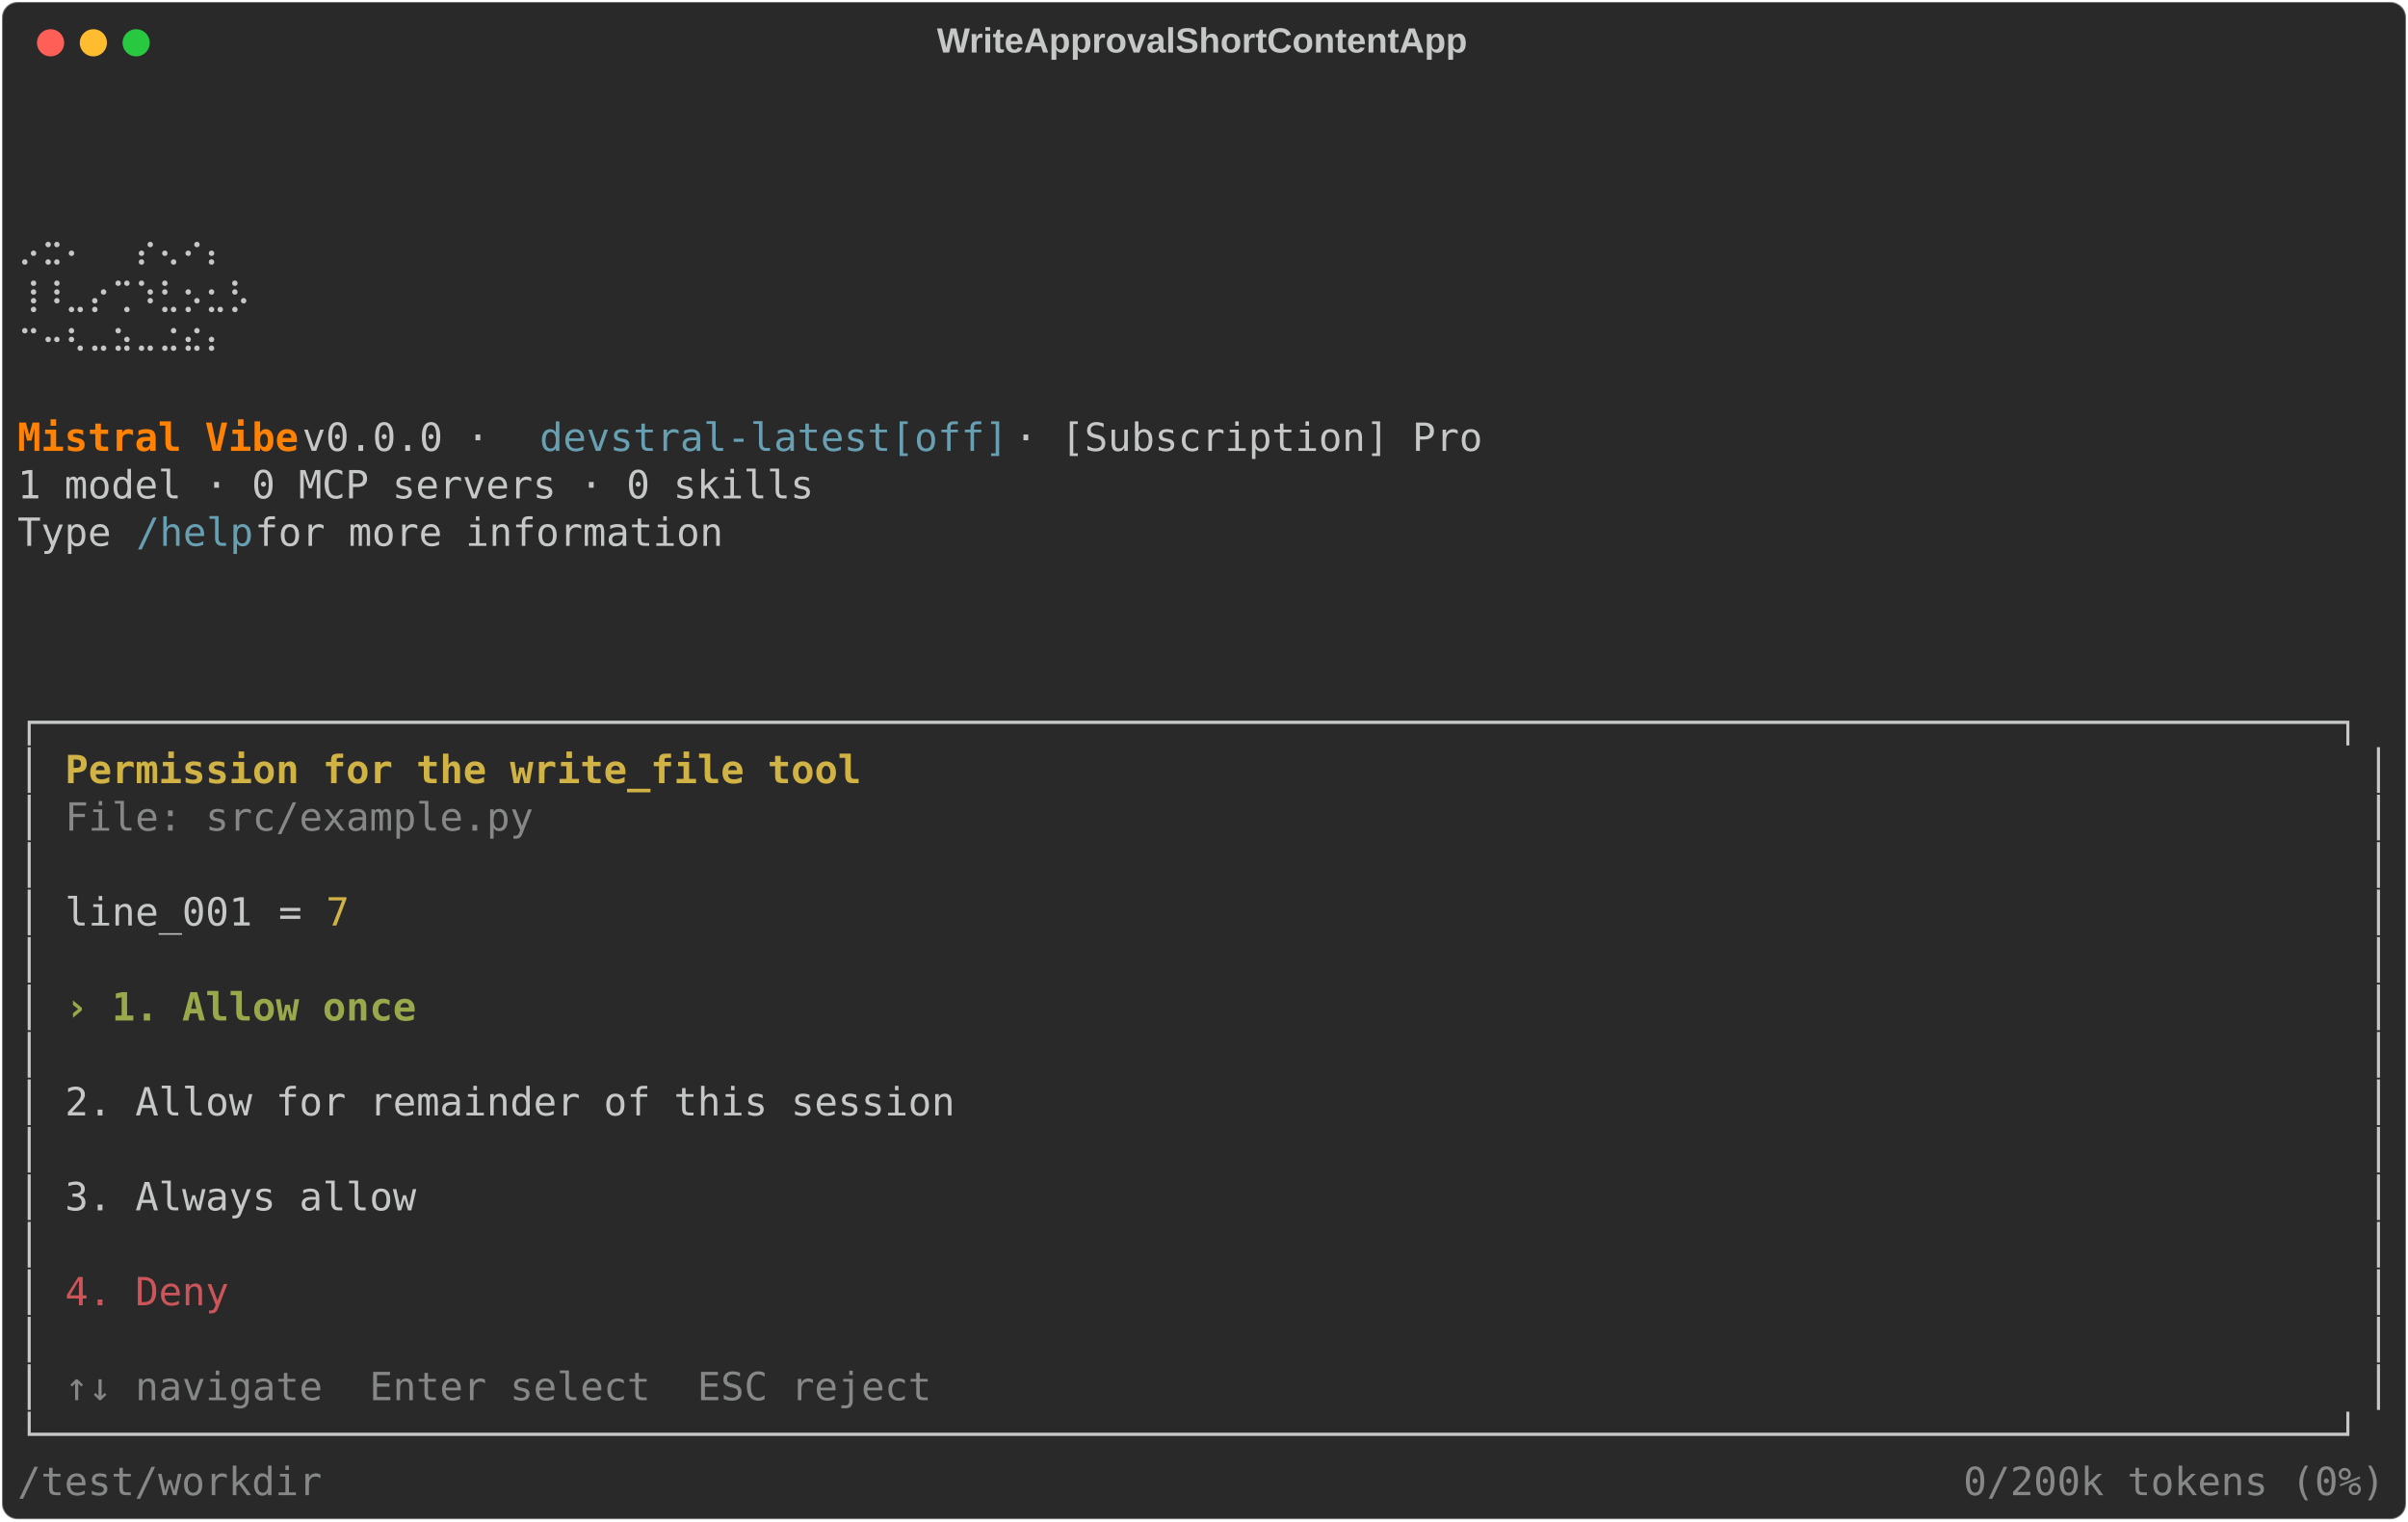
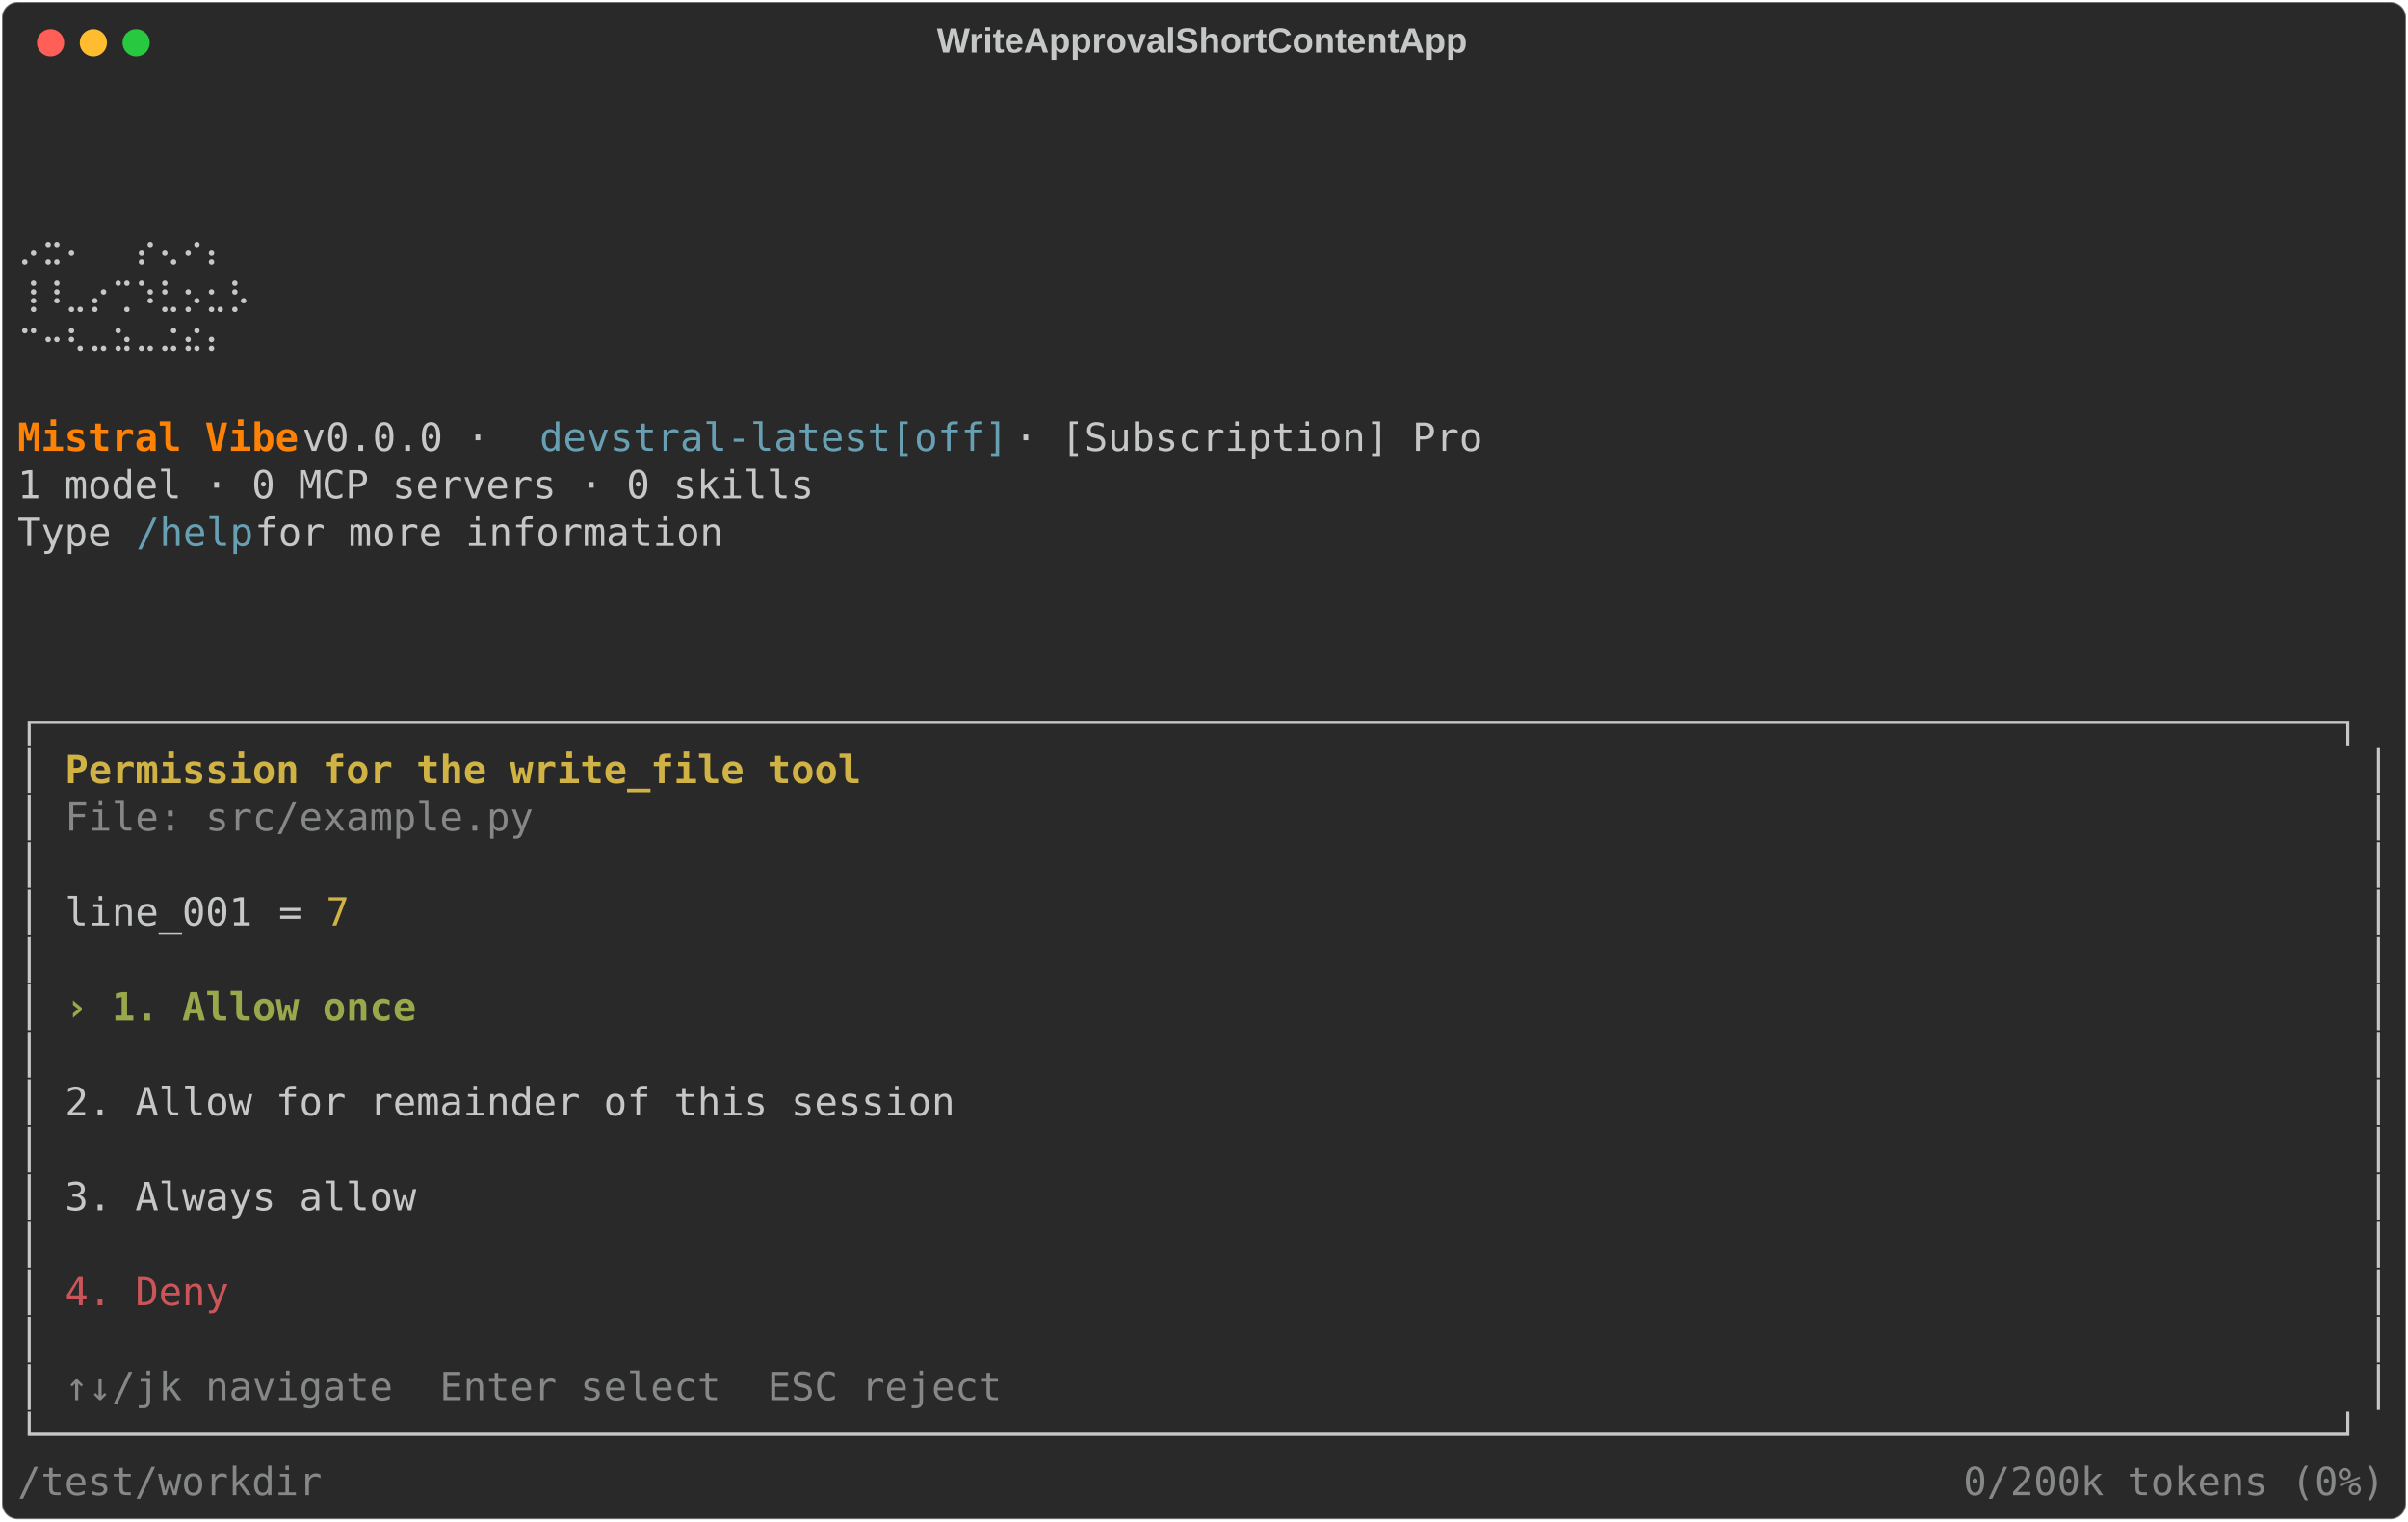
<svg xmlns="http://www.w3.org/2000/svg" class="rich-terminal" viewBox="0 0 1238 782.0">
  <style>

    @font-face {
        font-family: "Fira Code";
        src: local("FiraCode-Regular"),
                url("https://cdnjs.cloudflare.com/ajax/libs/firacode/6.2.0/woff2/FiraCode-Regular.woff2") format("woff2"),
                url("https://cdnjs.cloudflare.com/ajax/libs/firacode/6.2.0/woff/FiraCode-Regular.woff") format("woff");
        font-style: normal;
        font-weight: 400;
    }
    @font-face {
        font-family: "Fira Code";
        src: local("FiraCode-Bold"),
                url("https://cdnjs.cloudflare.com/ajax/libs/firacode/6.2.0/woff2/FiraCode-Bold.woff2") format("woff2"),
                url("https://cdnjs.cloudflare.com/ajax/libs/firacode/6.2.0/woff/FiraCode-Bold.woff") format("woff");
        font-style: bold;
        font-weight: 700;
    }

    .terminal-matrix {
        font-family: Fira Code, monospace;
        font-size: 20px;
        line-height: 24.4px;
        font-variant-east-asian: full-width;
    }

    .terminal-title {
        font-size: 18px;
        font-weight: bold;
        font-family: arial;
    }

    .terminal-r1 { fill: #c5c8c6 }
.terminal-r2 { fill: #ff8205;font-weight: bold }
.terminal-r3 { fill: #68a0b3 }
.terminal-r4 { fill: #d0b344;font-weight: bold }
.terminal-r5 { fill: #868887 }
.terminal-r6 { fill: #d0b344 }
.terminal-r7 { fill: #98a84b;font-weight: bold }
.terminal-r8 { fill: #cc555a }
    </style>
  <defs>
    <clipPath id="terminal-clip-terminal">
      <rect x="0" y="0" width="1219.0" height="731.0" />
    </clipPath>
    <clipPath id="terminal-line-0">
      <rect x="0" y="1.5" width="1220" height="24.65" />
    </clipPath>
    <clipPath id="terminal-line-1">
      <rect x="0" y="25.9" width="1220" height="24.65" />
    </clipPath>
    <clipPath id="terminal-line-2">
      <rect x="0" y="50.3" width="1220" height="24.65" />
    </clipPath>
    <clipPath id="terminal-line-3">
      <rect x="0" y="74.7" width="1220" height="24.65" />
    </clipPath>
    <clipPath id="terminal-line-4">
      <rect x="0" y="99.1" width="1220" height="24.65" />
    </clipPath>
    <clipPath id="terminal-line-5">
      <rect x="0" y="123.5" width="1220" height="24.65" />
    </clipPath>
    <clipPath id="terminal-line-6">
      <rect x="0" y="147.9" width="1220" height="24.65" />
    </clipPath>
    <clipPath id="terminal-line-7">
      <rect x="0" y="172.3" width="1220" height="24.65" />
    </clipPath>
    <clipPath id="terminal-line-8">
      <rect x="0" y="196.7" width="1220" height="24.65" />
    </clipPath>
    <clipPath id="terminal-line-9">
      <rect x="0" y="221.1" width="1220" height="24.65" />
    </clipPath>
    <clipPath id="terminal-line-10">
      <rect x="0" y="245.5" width="1220" height="24.65" />
    </clipPath>
    <clipPath id="terminal-line-11">
      <rect x="0" y="269.9" width="1220" height="24.65" />
    </clipPath>
    <clipPath id="terminal-line-12">
      <rect x="0" y="294.3" width="1220" height="24.65" />
    </clipPath>
    <clipPath id="terminal-line-13">
      <rect x="0" y="318.7" width="1220" height="24.65" />
    </clipPath>
    <clipPath id="terminal-line-14">
      <rect x="0" y="343.1" width="1220" height="24.65" />
    </clipPath>
    <clipPath id="terminal-line-15">
      <rect x="0" y="367.5" width="1220" height="24.65" />
    </clipPath>
    <clipPath id="terminal-line-16">
      <rect x="0" y="391.9" width="1220" height="24.65" />
    </clipPath>
    <clipPath id="terminal-line-17">
      <rect x="0" y="416.3" width="1220" height="24.65" />
    </clipPath>
    <clipPath id="terminal-line-18">
      <rect x="0" y="440.7" width="1220" height="24.65" />
    </clipPath>
    <clipPath id="terminal-line-19">
      <rect x="0" y="465.1" width="1220" height="24.65" />
    </clipPath>
    <clipPath id="terminal-line-20">
      <rect x="0" y="489.5" width="1220" height="24.65" />
    </clipPath>
    <clipPath id="terminal-line-21">
      <rect x="0" y="513.9" width="1220" height="24.65" />
    </clipPath>
    <clipPath id="terminal-line-22">
      <rect x="0" y="538.3" width="1220" height="24.65" />
    </clipPath>
    <clipPath id="terminal-line-23">
      <rect x="0" y="562.7" width="1220" height="24.65" />
    </clipPath>
    <clipPath id="terminal-line-24">
      <rect x="0" y="587.1" width="1220" height="24.65" />
    </clipPath>
    <clipPath id="terminal-line-25">
      <rect x="0" y="611.5" width="1220" height="24.65" />
    </clipPath>
    <clipPath id="terminal-line-26">
      <rect x="0" y="635.9" width="1220" height="24.65" />
    </clipPath>
    <clipPath id="terminal-line-27">
      <rect x="0" y="660.3" width="1220" height="24.65" />
    </clipPath>
    <clipPath id="terminal-line-28">
      <rect x="0" y="684.7" width="1220" height="24.65" />
    </clipPath>
  </defs>
  <rect fill="#292929" stroke="rgba(255,255,255,0.35)" stroke-width="1" x="1" y="1" width="1236" height="780" rx="8" />
  <text class="terminal-title" fill="#c5c8c6" text-anchor="middle" x="618" y="27">WriteApprovalShortContentApp</text>
  <g transform="translate(26,22)">
    <circle cx="0" cy="0" r="7" fill="#ff5f57" />
    <circle cx="22" cy="0" r="7" fill="#febc2e" />
    <circle cx="44" cy="0" r="7" fill="#28c840" />
  </g>
  <g transform="translate(9, 41)" clip-path="url(#terminal-clip-terminal)">
    <g class="terminal-matrix">
      <text class="terminal-r1" x="1220" y="20" textLength="12.2" clip-path="url(#terminal-line-0)">
</text>
      <text class="terminal-r1" x="1220" y="44.4" textLength="12.2" clip-path="url(#terminal-line-1)">
</text>
      <text class="terminal-r1" x="1220" y="68.8" textLength="12.2" clip-path="url(#terminal-line-2)">
</text>
      <text class="terminal-r1" x="0" y="93.2" textLength="134.2" clip-path="url(#terminal-line-3)">  ⡠⣒⠄  ⡔⢄⠔⡄</text>
      <text class="terminal-r1" x="1220" y="93.2" textLength="12.2" clip-path="url(#terminal-line-3)">
</text>
      <text class="terminal-r1" x="0" y="117.6" textLength="134.2" clip-path="url(#terminal-line-4)"> ⢸⠸⣀⡔⢉⠱⣃⡢⣂⡣</text>
      <text class="terminal-r1" x="1220" y="117.6" textLength="12.2" clip-path="url(#terminal-line-4)">
</text>
      <text class="terminal-r1" x="0" y="142" textLength="134.2" clip-path="url(#terminal-line-5)">  ⠉⠒⠣⠤⠵⠤⠬⠮⠆</text>
      <text class="terminal-r1" x="1220" y="142" textLength="12.2" clip-path="url(#terminal-line-5)">
</text>
      <text class="terminal-r1" x="1220" y="166.4" textLength="12.2" clip-path="url(#terminal-line-6)">
</text>
      <text class="terminal-r2" x="0" y="190.8" textLength="146.4" clip-path="url(#terminal-line-7)">Mistral Vibe</text>
      <text class="terminal-r1" x="146.4" y="190.8" textLength="122" clip-path="url(#terminal-line-7)"> v0.0.0 · </text>
      <text class="terminal-r3" x="268.4" y="190.8" textLength="244" clip-path="url(#terminal-line-7)">devstral-latest[off]</text>
      <text class="terminal-r1" x="512.4" y="190.8" textLength="256.2" clip-path="url(#terminal-line-7)"> · [Subscription] Pro</text>
      <text class="terminal-r1" x="1220" y="190.8" textLength="12.2" clip-path="url(#terminal-line-7)">
</text>
      <text class="terminal-r1" x="0" y="215.2" textLength="414.8" clip-path="url(#terminal-line-8)">1 model · 0 MCP servers · 0 skills</text>
      <text class="terminal-r1" x="1220" y="215.2" textLength="12.2" clip-path="url(#terminal-line-8)">
</text>
      <text class="terminal-r1" x="0" y="239.6" textLength="61" clip-path="url(#terminal-line-9)">Type </text>
      <text class="terminal-r3" x="61" y="239.6" textLength="61" clip-path="url(#terminal-line-9)">/help</text>
      <text class="terminal-r1" x="122" y="239.6" textLength="256.2" clip-path="url(#terminal-line-9)"> for more information</text>
      <text class="terminal-r1" x="1220" y="239.6" textLength="12.2" clip-path="url(#terminal-line-9)">
</text>
      <text class="terminal-r1" x="1220" y="264" textLength="12.2" clip-path="url(#terminal-line-10)">
</text>
      <text class="terminal-r1" x="1220" y="288.4" textLength="12.2" clip-path="url(#terminal-line-11)">
</text>
      <text class="terminal-r1" x="1220" y="312.8" textLength="12.2" clip-path="url(#terminal-line-12)">
</text>
      <text class="terminal-r1" x="0" y="337.2" textLength="1220" clip-path="url(#terminal-line-13)">┌──────────────────────────────────────────────────────────────────────────────────────────────────┐</text>
      <text class="terminal-r1" x="1220" y="337.2" textLength="12.2" clip-path="url(#terminal-line-13)">
</text>
      <text class="terminal-r1" x="0" y="361.6" textLength="12.2" clip-path="url(#terminal-line-14)">│</text>
      <text class="terminal-r4" x="24.4" y="361.6" textLength="414.8" clip-path="url(#terminal-line-14)">Permission for the write_file tool</text>
      <text class="terminal-r1" x="1207.8" y="361.6" textLength="12.2" clip-path="url(#terminal-line-14)">│</text>
      <text class="terminal-r1" x="1220" y="361.6" textLength="12.2" clip-path="url(#terminal-line-14)">
</text>
      <text class="terminal-r1" x="0" y="386" textLength="12.2" clip-path="url(#terminal-line-15)">│</text>
      <text class="terminal-r5" x="24.4" y="386" textLength="244" clip-path="url(#terminal-line-15)">File: src/example.py</text>
      <text class="terminal-r1" x="1207.8" y="386" textLength="12.2" clip-path="url(#terminal-line-15)">│</text>
      <text class="terminal-r1" x="1220" y="386" textLength="12.2" clip-path="url(#terminal-line-15)">
</text>
      <text class="terminal-r1" x="0" y="410.4" textLength="12.2" clip-path="url(#terminal-line-16)">│</text>
      <text class="terminal-r1" x="1207.8" y="410.4" textLength="12.2" clip-path="url(#terminal-line-16)">│</text>
      <text class="terminal-r1" x="1220" y="410.4" textLength="12.2" clip-path="url(#terminal-line-16)">
</text>
      <text class="terminal-r1" x="0" y="434.8" textLength="12.2" clip-path="url(#terminal-line-17)">│</text>
      <text class="terminal-r1" x="24.4" y="434.8" textLength="97.6" clip-path="url(#terminal-line-17)">line_001</text>
      <text class="terminal-r1" x="134.2" y="434.8" textLength="12.2" clip-path="url(#terminal-line-17)">=</text>
      <text class="terminal-r6" x="158.6" y="434.8" textLength="12.2" clip-path="url(#terminal-line-17)">7</text>
      <text class="terminal-r1" x="1207.8" y="434.8" textLength="12.2" clip-path="url(#terminal-line-17)">│</text>
      <text class="terminal-r1" x="1220" y="434.8" textLength="12.2" clip-path="url(#terminal-line-17)">
</text>
      <text class="terminal-r1" x="0" y="459.2" textLength="12.2" clip-path="url(#terminal-line-18)">│</text>
      <text class="terminal-r1" x="1207.8" y="459.2" textLength="12.2" clip-path="url(#terminal-line-18)">│</text>
      <text class="terminal-r1" x="1220" y="459.2" textLength="12.2" clip-path="url(#terminal-line-18)">
</text>
      <text class="terminal-r1" x="0" y="483.6" textLength="12.2" clip-path="url(#terminal-line-19)">│</text>
      <text class="terminal-r7" x="24.4" y="483.6" textLength="183" clip-path="url(#terminal-line-19)">› 1. Allow once</text>
      <text class="terminal-r1" x="1207.8" y="483.6" textLength="12.2" clip-path="url(#terminal-line-19)">│</text>
      <text class="terminal-r1" x="1220" y="483.6" textLength="12.2" clip-path="url(#terminal-line-19)">
</text>
      <text class="terminal-r1" x="0" y="508" textLength="12.2" clip-path="url(#terminal-line-20)">│</text>
      <text class="terminal-r1" x="1207.8" y="508" textLength="12.2" clip-path="url(#terminal-line-20)">│</text>
      <text class="terminal-r1" x="1220" y="508" textLength="12.2" clip-path="url(#terminal-line-20)">
</text>
      <text class="terminal-r1" x="0" y="532.4" textLength="12.2" clip-path="url(#terminal-line-21)">│</text>
      <text class="terminal-r1" x="24.4" y="532.4" textLength="488" clip-path="url(#terminal-line-21)">  2. Allow for remainder of this session</text>
      <text class="terminal-r1" x="1207.8" y="532.4" textLength="12.2" clip-path="url(#terminal-line-21)">│</text>
      <text class="terminal-r1" x="1220" y="532.4" textLength="12.2" clip-path="url(#terminal-line-21)">
</text>
      <text class="terminal-r1" x="0" y="556.8" textLength="12.2" clip-path="url(#terminal-line-22)">│</text>
      <text class="terminal-r1" x="1207.8" y="556.8" textLength="12.2" clip-path="url(#terminal-line-22)">│</text>
      <text class="terminal-r1" x="1220" y="556.8" textLength="12.2" clip-path="url(#terminal-line-22)">
</text>
      <text class="terminal-r1" x="0" y="581.2" textLength="12.2" clip-path="url(#terminal-line-23)">│</text>
      <text class="terminal-r1" x="24.4" y="581.2" textLength="207.4" clip-path="url(#terminal-line-23)">  3. Always allow</text>
      <text class="terminal-r1" x="1207.8" y="581.2" textLength="12.2" clip-path="url(#terminal-line-23)">│</text>
      <text class="terminal-r1" x="1220" y="581.2" textLength="12.2" clip-path="url(#terminal-line-23)">
</text>
      <text class="terminal-r1" x="0" y="605.6" textLength="12.2" clip-path="url(#terminal-line-24)">│</text>
      <text class="terminal-r1" x="1207.8" y="605.6" textLength="12.2" clip-path="url(#terminal-line-24)">│</text>
      <text class="terminal-r1" x="1220" y="605.6" textLength="12.2" clip-path="url(#terminal-line-24)">
</text>
      <text class="terminal-r1" x="0" y="630" textLength="12.2" clip-path="url(#terminal-line-25)">│</text>
      <text class="terminal-r8" x="24.4" y="630" textLength="109.8" clip-path="url(#terminal-line-25)">  4. Deny</text>
      <text class="terminal-r1" x="1207.8" y="630" textLength="12.2" clip-path="url(#terminal-line-25)">│</text>
      <text class="terminal-r1" x="1220" y="630" textLength="12.2" clip-path="url(#terminal-line-25)">
</text>
      <text class="terminal-r1" x="0" y="654.4" textLength="12.2" clip-path="url(#terminal-line-26)">│</text>
      <text class="terminal-r1" x="1207.8" y="654.4" textLength="12.2" clip-path="url(#terminal-line-26)">│</text>
      <text class="terminal-r1" x="1220" y="654.4" textLength="12.2" clip-path="url(#terminal-line-26)">
</text>
      <text class="terminal-r1" x="0" y="678.8" textLength="12.2" clip-path="url(#terminal-line-27)">│</text>
-       <text class="terminal-r5" x="24.4" y="678.8" textLength="451.4" clip-path="url(#terminal-line-27)">↑↓ navigate  Enter select  ESC reject</text>
+       <text class="terminal-r5" x="24.4" y="678.8" textLength="488" clip-path="url(#terminal-line-27)">↑↓/jk navigate  Enter select  ESC reject</text>
      <text class="terminal-r1" x="1207.8" y="678.8" textLength="12.2" clip-path="url(#terminal-line-27)">│</text>
      <text class="terminal-r1" x="1220" y="678.8" textLength="12.2" clip-path="url(#terminal-line-27)">
</text>
      <text class="terminal-r1" x="0" y="703.2" textLength="1220" clip-path="url(#terminal-line-28)">└──────────────────────────────────────────────────────────────────────────────────────────────────┘</text>
      <text class="terminal-r1" x="1220" y="703.2" textLength="12.2" clip-path="url(#terminal-line-28)">
</text>
      <text class="terminal-r5" x="0" y="727.6" textLength="158.6" clip-path="url(#terminal-line-29)">/test/workdir</text>
      <text class="terminal-r5" x="1000.4" y="727.6" textLength="219.6" clip-path="url(#terminal-line-29)">0/200k tokens (0%)</text>
    </g>
  </g>
</svg>
